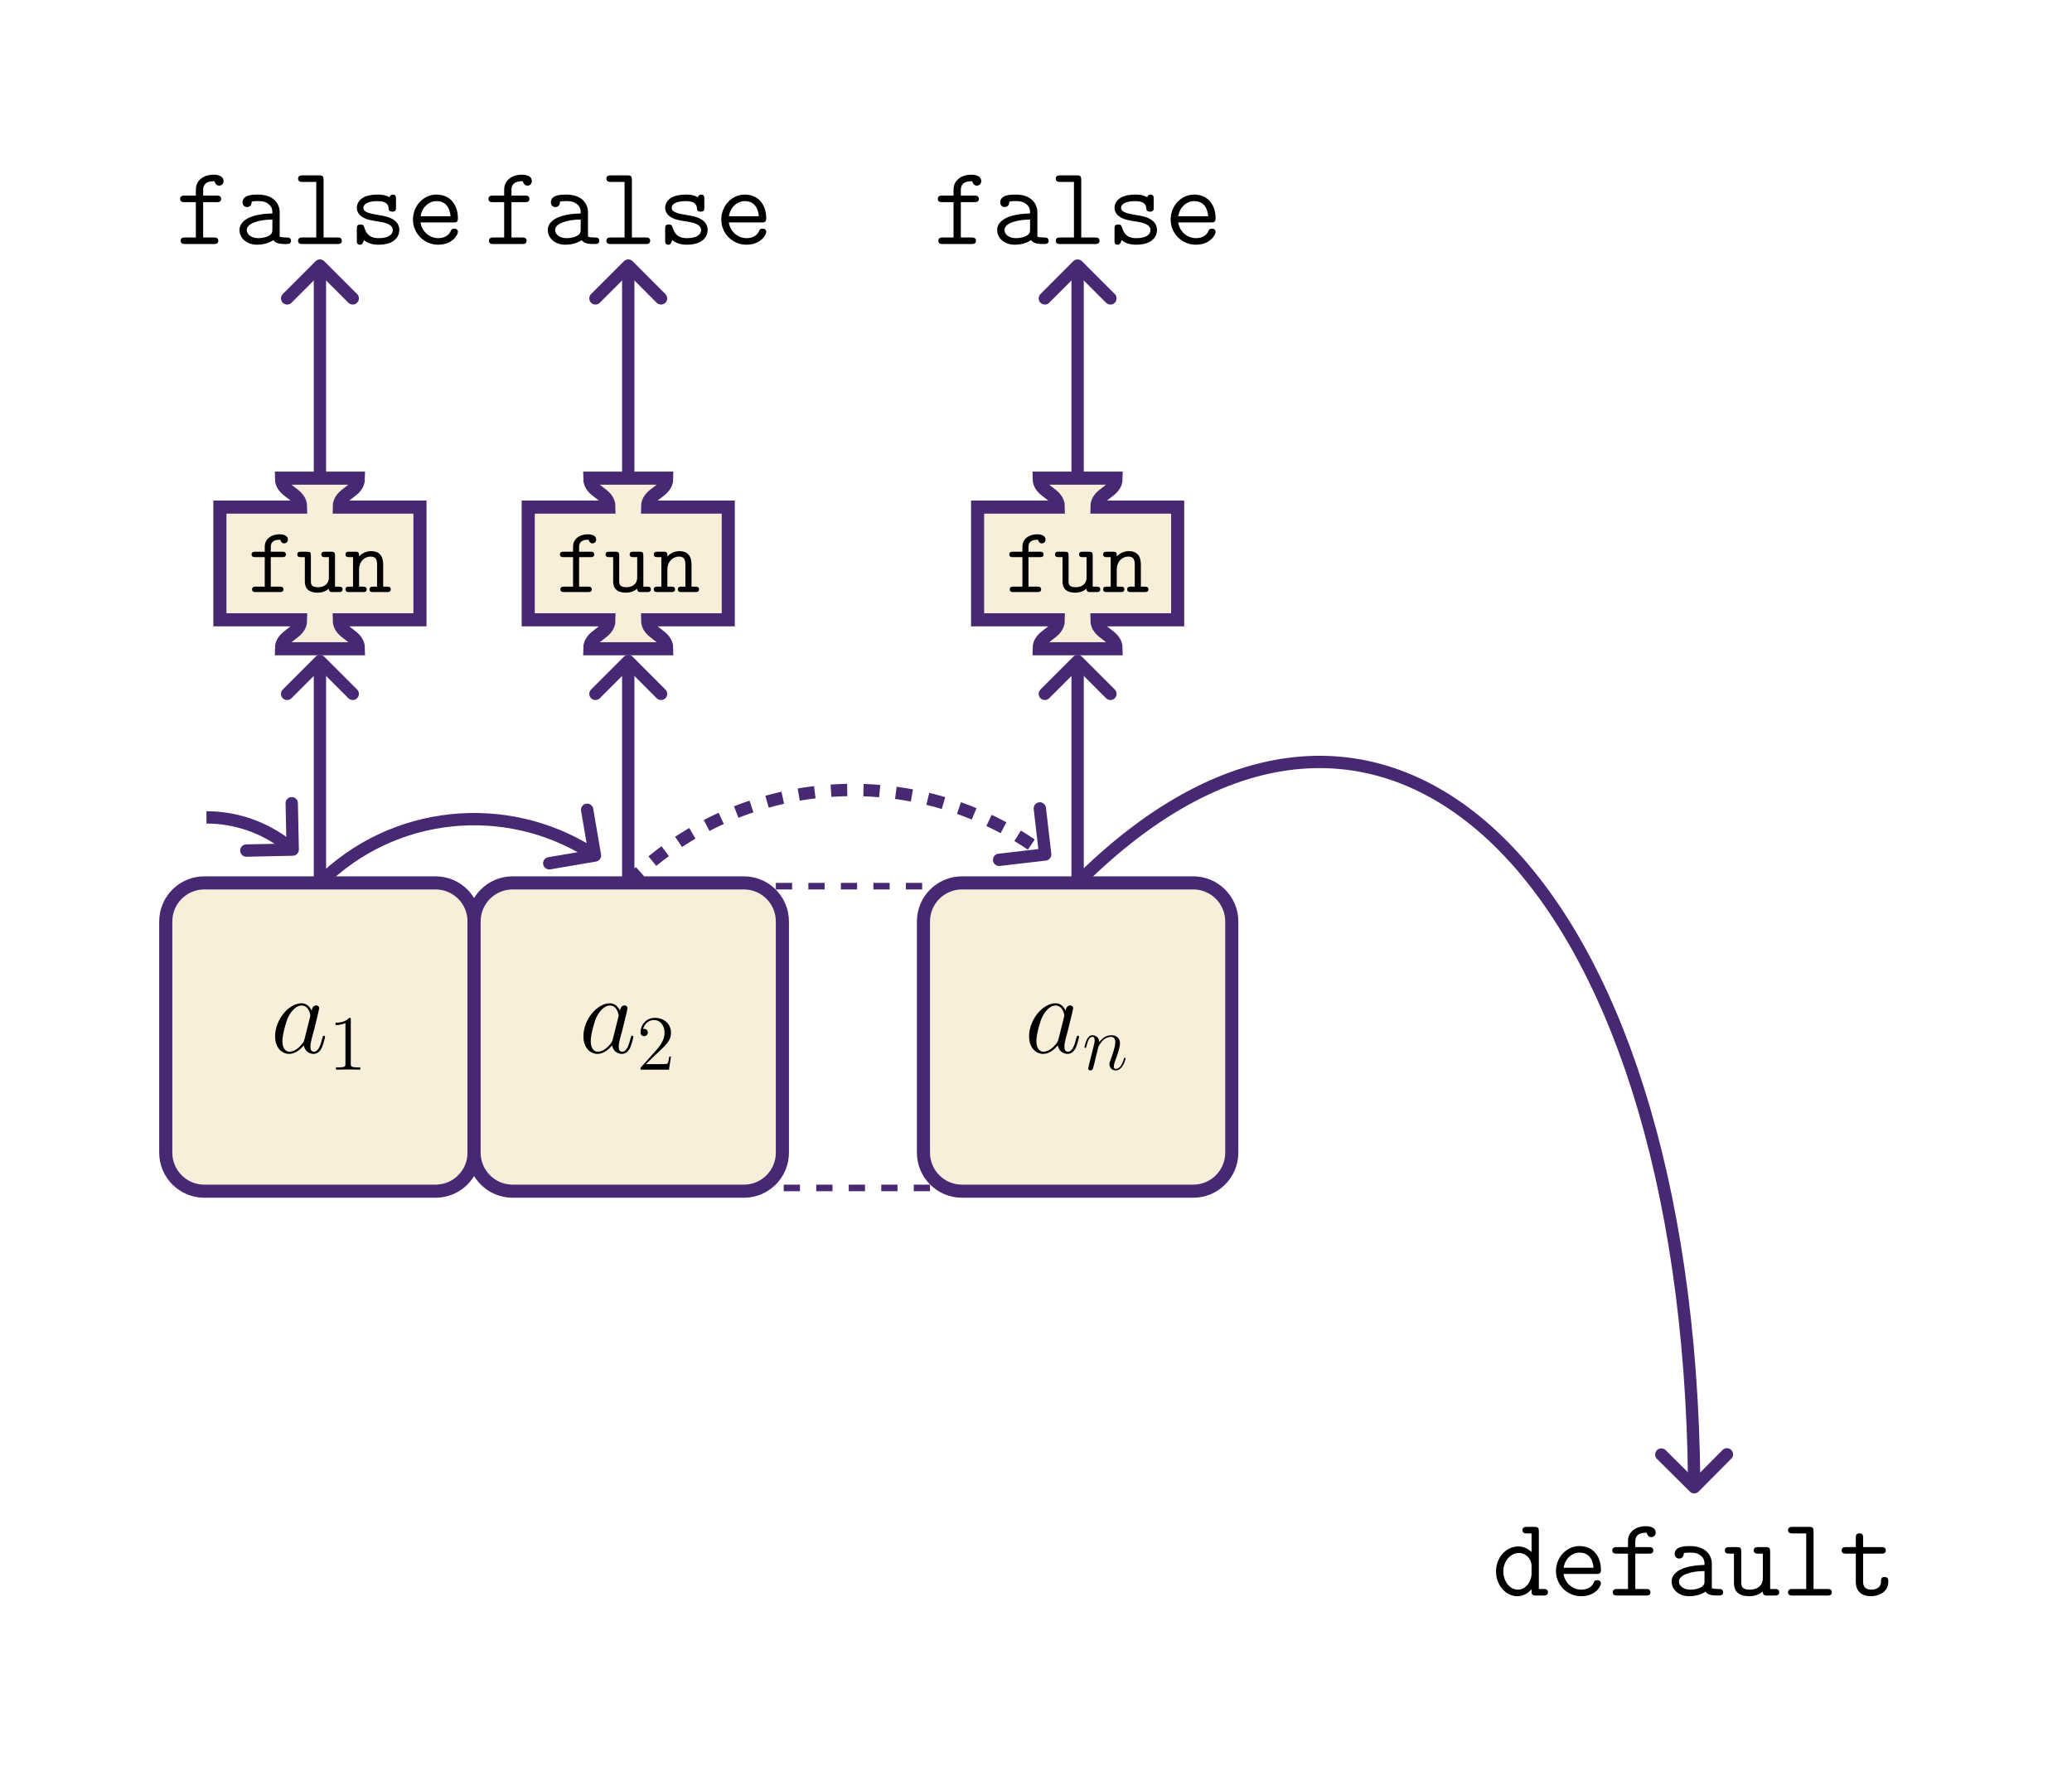
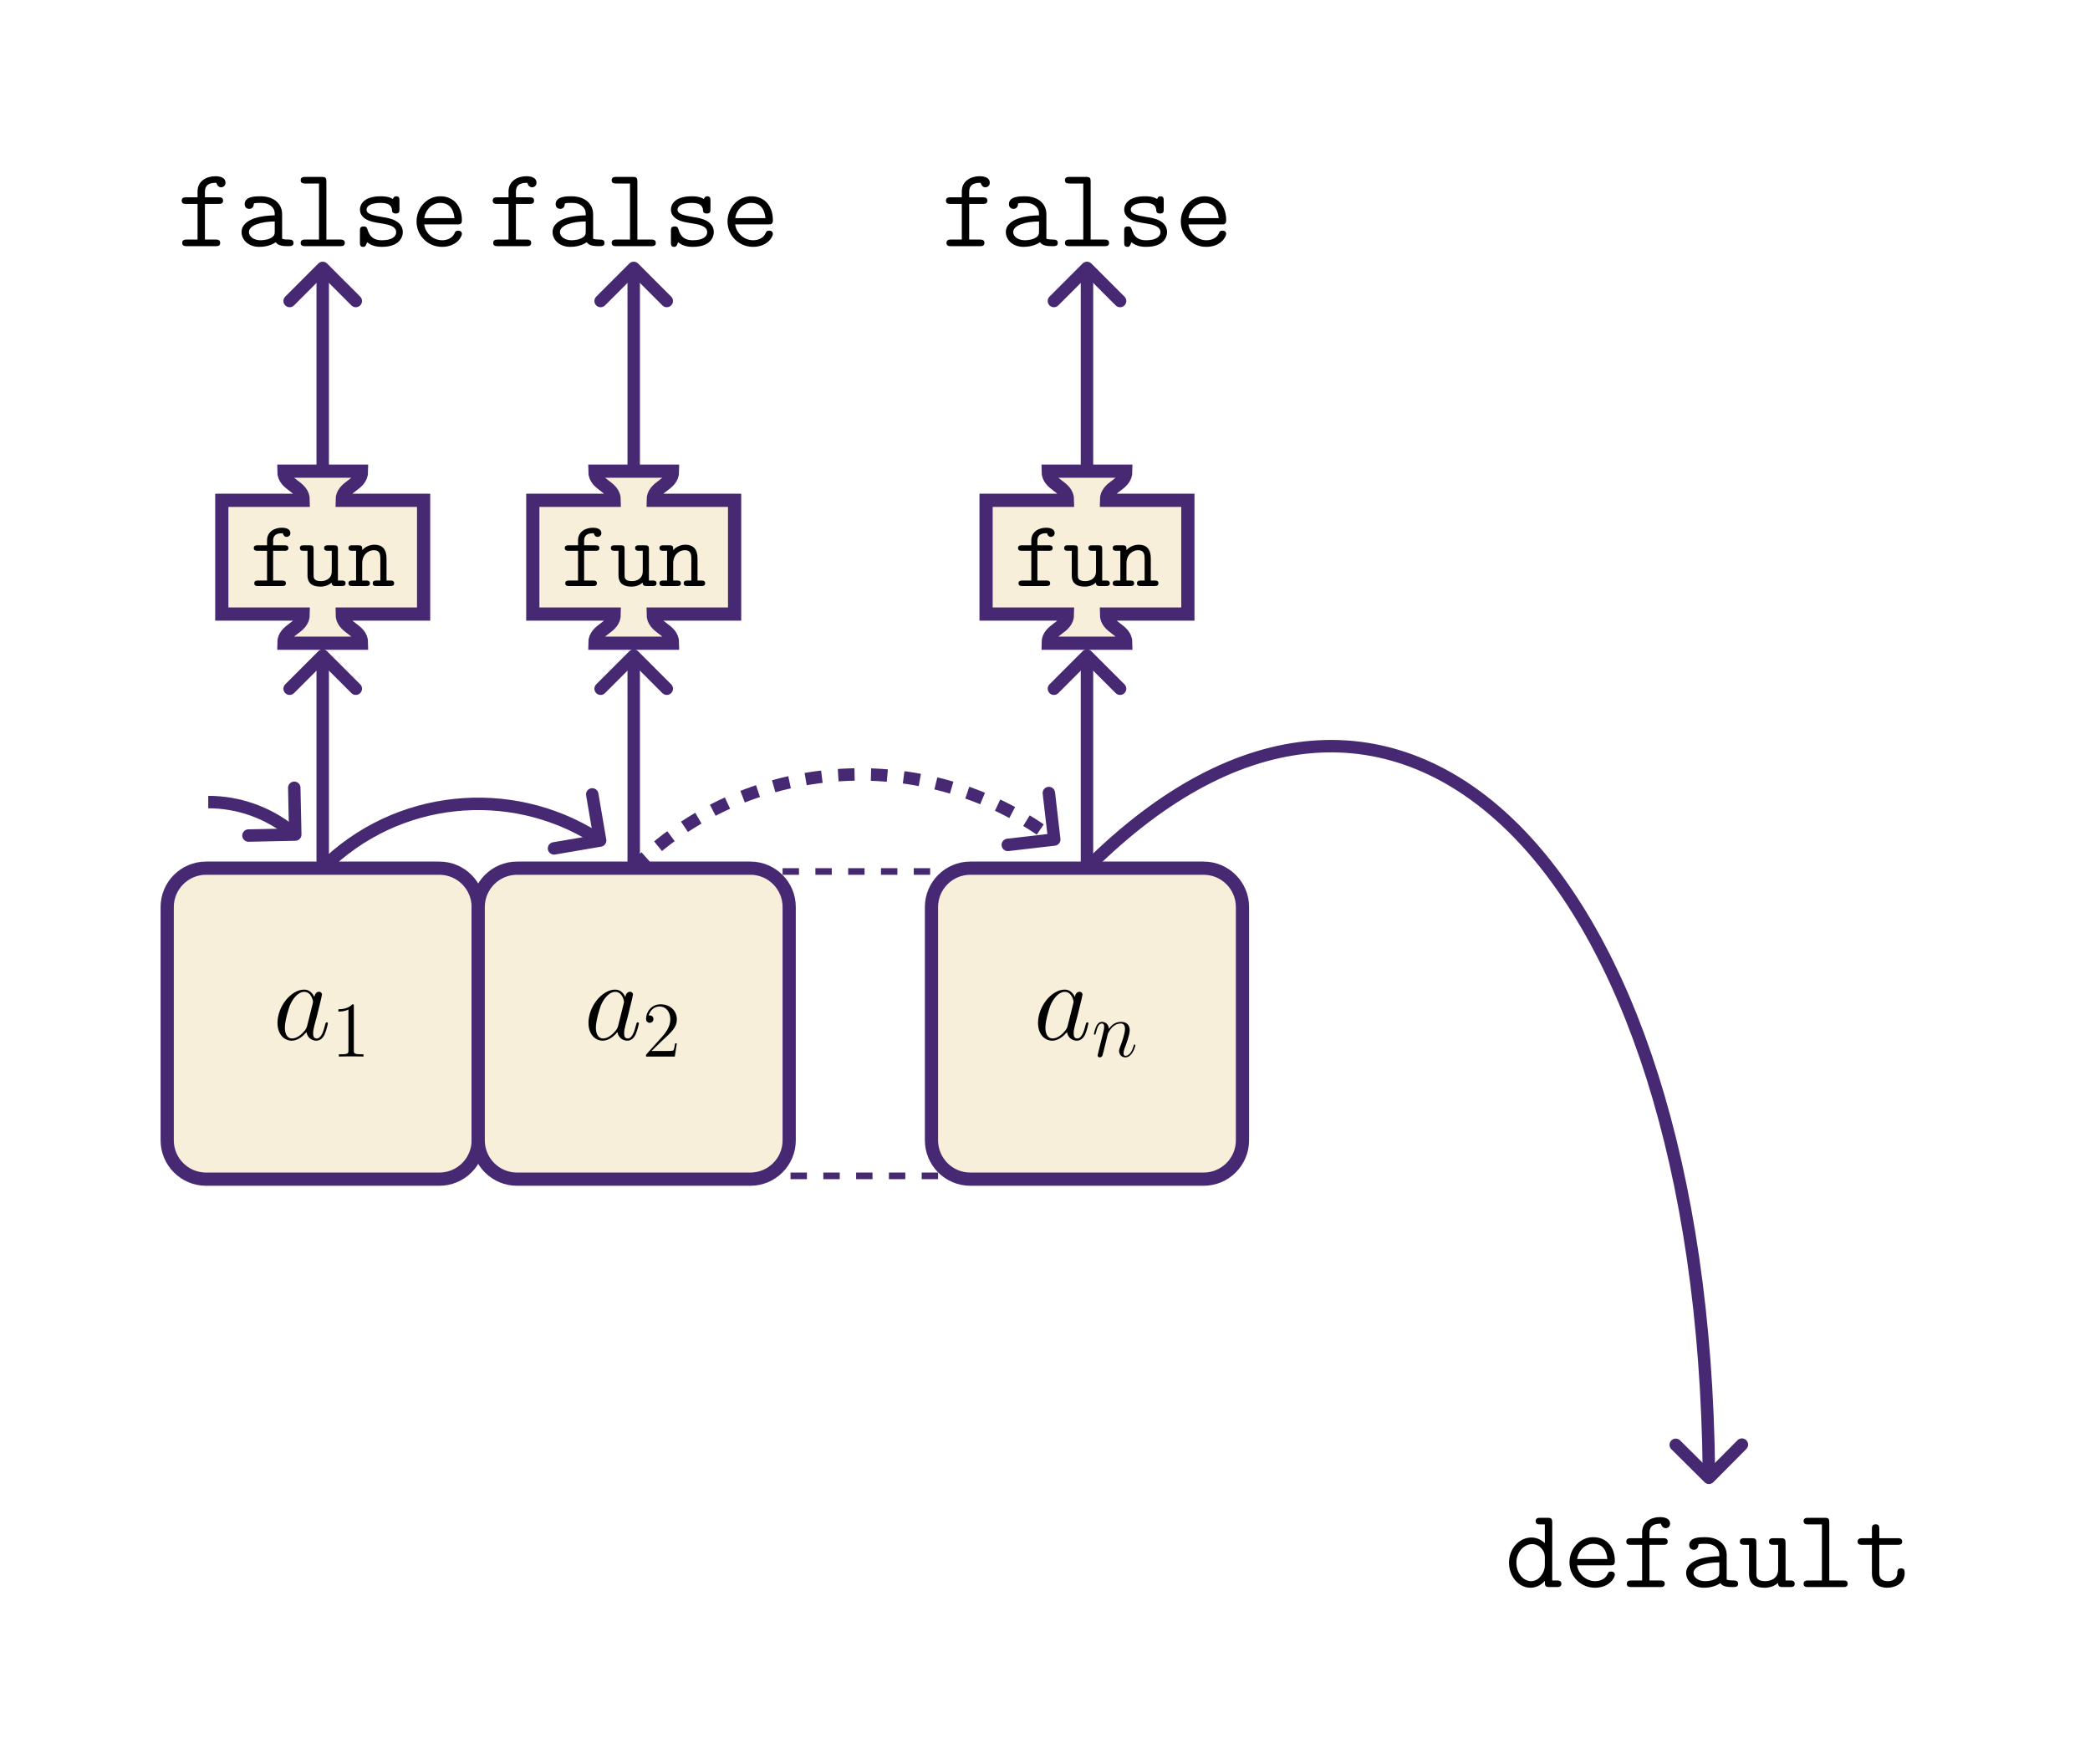
- <svg xmlns="http://www.w3.org/2000/svg" xmlns:xlink="http://www.w3.org/1999/xlink" width="381" height="325.658" viewBox="0 0 381 325.658">
+ <svg xmlns="http://www.w3.org/2000/svg" xmlns:xlink="http://www.w3.org/1999/xlink" width="381" height="321.557" viewBox="0 0 381 321.557">
  <defs>
    <g>
      <g id="glyph-0-0">
        <path d="M 6.219 -2.453 C 6.109 -2.109 6.109 -2.062 5.828 -1.672 C 5.375 -1.094 4.469 -0.203 3.484 -0.203 C 2.641 -0.203 2.172 -0.969 2.172 -2.188 C 2.172 -3.328 2.812 -5.641 3.203 -6.5 C 3.906 -7.953 4.875 -8.703 5.688 -8.703 C 7.047 -8.703 7.312 -7 7.312 -6.844 C 7.312 -6.812 7.25 -6.547 7.234 -6.5 Z M 7.547 -7.75 C 7.312 -8.281 6.75 -9.109 5.688 -9.109 C 3.344 -9.109 0.828 -6.094 0.828 -3.031 C 0.828 -0.984 2.031 0.203 3.422 0.203 C 4.562 0.203 5.531 -0.688 6.109 -1.359 C 6.328 -0.141 7.297 0.203 7.906 0.203 C 8.531 0.203 9.031 -0.172 9.406 -0.906 C 9.734 -1.609 10.016 -2.875 10.016 -2.953 C 10.016 -3.062 9.938 -3.141 9.812 -3.141 C 9.625 -3.141 9.609 -3.031 9.516 -2.734 C 9.219 -1.516 8.812 -0.203 7.969 -0.203 C 7.375 -0.203 7.328 -0.75 7.328 -1.156 C 7.328 -1.625 7.391 -1.859 7.578 -2.672 C 7.719 -3.188 7.828 -3.641 8 -4.234 C 8.766 -7.328 8.938 -8.078 8.938 -8.203 C 8.938 -8.484 8.719 -8.719 8.406 -8.719 C 7.75 -8.719 7.578 -8 7.547 -7.75 Z M 7.547 -7.75 " />
      </g>
      <g id="glyph-1-0">
        <path d="M 4.125 -9.188 C 4.125 -9.531 4.125 -9.531 3.844 -9.531 C 3.5 -9.156 2.781 -8.625 1.312 -8.625 L 1.312 -8.203 C 1.641 -8.203 2.359 -8.203 3.141 -8.578 L 3.141 -1.109 C 3.141 -0.594 3.094 -0.422 1.844 -0.422 L 1.391 -0.422 L 1.391 0 C 1.781 -0.031 3.172 -0.031 3.641 -0.031 C 4.109 -0.031 5.5 -0.031 5.875 0 L 5.875 -0.422 L 5.438 -0.422 C 4.172 -0.422 4.125 -0.594 4.125 -1.109 Z M 4.125 -9.188 " />
      </g>
      <g id="glyph-1-1">
        <path d="M 6.312 -2.406 L 6 -2.406 C 5.953 -2.172 5.844 -1.375 5.688 -1.141 C 5.594 -1.016 4.781 -1.016 4.344 -1.016 L 1.688 -1.016 C 2.078 -1.344 2.953 -2.266 3.328 -2.609 C 5.516 -4.625 6.312 -5.359 6.312 -6.781 C 6.312 -8.438 5 -9.531 3.344 -9.531 C 1.672 -9.531 0.703 -8.125 0.703 -6.891 C 0.703 -6.156 1.328 -6.156 1.375 -6.156 C 1.672 -6.156 2.047 -6.375 2.047 -6.828 C 2.047 -7.234 1.781 -7.5 1.375 -7.5 C 1.25 -7.5 1.219 -7.5 1.172 -7.484 C 1.453 -8.469 2.219 -9.125 3.156 -9.125 C 4.375 -9.125 5.125 -8.109 5.125 -6.781 C 5.125 -5.562 4.422 -4.5 3.594 -3.578 L 0.703 -0.344 L 0.703 0 L 5.938 0 Z M 6.312 -2.406 " />
      </g>
      <g id="glyph-2-0">
        <path d="M 2.953 -4.203 C 2.984 -4.281 3.344 -5 3.875 -5.469 C 4.25 -5.812 4.734 -6.031 5.297 -6.031 C 5.859 -6.031 6.062 -5.609 6.062 -5.031 C 6.062 -4.219 5.484 -2.578 5.188 -1.812 C 5.062 -1.469 4.984 -1.281 4.984 -1.016 C 4.984 -0.375 5.438 0.141 6.125 0.141 C 7.453 0.141 7.953 -1.969 7.953 -2.047 C 7.953 -2.125 7.906 -2.188 7.812 -2.188 C 7.688 -2.188 7.672 -2.141 7.609 -1.891 C 7.266 -0.719 6.734 -0.141 6.172 -0.141 C 6.031 -0.141 5.797 -0.156 5.797 -0.609 C 5.797 -0.969 5.953 -1.406 6.031 -1.609 C 6.328 -2.391 6.922 -4 6.922 -4.812 C 6.922 -5.688 6.422 -6.328 5.328 -6.328 C 4.062 -6.328 3.391 -5.422 3.125 -5.062 C 3.078 -5.875 2.5 -6.328 1.859 -6.328 C 1.406 -6.328 1.094 -6.047 0.844 -5.562 C 0.594 -5.047 0.391 -4.188 0.391 -4.125 C 0.391 -4.078 0.438 -4 0.547 -4 C 0.656 -4 0.672 -4.016 0.766 -4.344 C 0.984 -5.219 1.25 -6.031 1.828 -6.031 C 2.156 -6.031 2.266 -5.812 2.266 -5.375 C 2.266 -5.062 2.125 -4.5 2.016 -4.062 L 1.625 -2.516 C 1.562 -2.234 1.406 -1.594 1.328 -1.328 C 1.234 -0.969 1.078 -0.281 1.078 -0.219 C 1.078 -0.016 1.234 0.141 1.453 0.141 C 1.625 0.141 1.828 0.062 1.938 -0.156 C 1.969 -0.234 2.094 -0.734 2.172 -1.016 L 2.484 -2.312 Z M 2.953 -4.203 " />
      </g>
      <g id="glyph-3-0">
        <path d="M 5.109 -7.703 L 7.594 -7.703 C 7.891 -7.703 8.422 -7.703 8.422 -8.297 C 8.422 -8.906 7.891 -8.906 7.594 -8.906 L 5.109 -8.906 L 5.109 -9.938 C 5.109 -11.547 6.547 -11.547 7.203 -11.547 C 7.203 -11.5 7.375 -10.734 8.062 -10.734 C 8.391 -10.734 8.859 -10.984 8.859 -11.562 C 8.859 -12.75 7.297 -12.75 6.984 -12.75 C 5.406 -12.75 3.766 -11.859 3.766 -10.016 L 3.766 -8.906 L 1.719 -8.906 C 1.422 -8.906 0.875 -8.906 0.875 -8.297 C 0.875 -7.703 1.406 -7.703 1.688 -7.703 L 3.766 -7.703 L 3.766 -1.203 L 1.797 -1.203 C 1.516 -1.203 0.969 -1.203 0.969 -0.594 C 0.969 0 1.516 0 1.797 0 L 7.062 0 C 7.359 0 7.891 0 7.891 -0.594 C 7.891 -1.203 7.359 -1.203 7.062 -1.203 L 5.109 -1.203 Z M 5.109 -7.703 " />
      </g>
      <g id="glyph-3-1">
        <path d="M 8.547 -5.859 C 8.547 -7.438 7.375 -9.094 4.578 -9.094 C 3.719 -9.094 1.719 -9.094 1.719 -7.656 C 1.719 -7.109 2.109 -6.797 2.562 -6.797 C 2.688 -6.797 3.359 -6.844 3.391 -7.703 C 3.391 -7.812 3.406 -7.828 3.844 -7.875 C 4.094 -7.891 4.359 -7.891 4.609 -7.891 C 5.078 -7.891 5.781 -7.891 6.469 -7.375 C 7.203 -6.797 7.203 -6.219 7.203 -5.625 C 5.984 -5.578 4.797 -5.5 3.516 -5.078 C 2.484 -4.734 1.156 -3.984 1.156 -2.578 C 1.156 -1.109 2.453 0.125 4.375 0.125 C 5.047 0.125 6.328 0.016 7.391 -0.719 C 7.812 -0.047 8.844 0 9.625 0 C 10.125 0 10.625 0 10.625 -0.594 C 10.625 -1.203 10.078 -1.203 9.797 -1.203 C 9.25 -1.203 8.844 -1.234 8.547 -1.359 Z M 7.203 -2.734 C 7.203 -2.25 7.203 -1.812 6.359 -1.422 C 5.641 -1.078 4.672 -1.078 4.609 -1.078 C 3.391 -1.078 2.5 -1.734 2.5 -2.578 C 2.5 -3.797 4.703 -4.5 7.203 -4.5 Z M 7.203 -2.734 " />
      </g>
      <g id="glyph-3-2">
        <path d="M 5.984 -11.781 C 5.984 -12.422 5.859 -12.625 5.172 -12.625 L 2.125 -12.625 C 1.844 -12.625 1.297 -12.625 1.297 -12.016 C 1.297 -11.422 1.844 -11.422 2.125 -11.422 L 4.641 -11.422 L 4.641 -1.203 L 2.125 -1.203 C 1.844 -1.203 1.297 -1.203 1.297 -0.594 C 1.297 0 1.844 0 2.125 0 L 8.516 0 C 8.797 0 9.344 0 9.344 -0.594 C 9.344 -1.203 8.797 -1.203 8.516 -1.203 L 5.984 -1.203 Z M 5.984 -11.781 " />
      </g>
      <g id="glyph-3-3">
        <path d="M 8.672 -8.297 C 8.672 -8.641 8.672 -9.094 8.094 -9.094 C 7.594 -9.094 7.484 -8.609 7.484 -8.594 C 6.656 -9.094 5.703 -9.094 5.281 -9.094 C 1.922 -9.094 1.469 -7.375 1.469 -6.672 C 1.469 -5.828 1.969 -5.25 2.672 -4.859 C 3.328 -4.484 3.922 -4.375 5.625 -4.109 C 6.422 -3.969 8.078 -3.703 8.078 -2.562 C 8.078 -1.797 7.375 -1.078 5.453 -1.078 C 4.125 -1.078 3.266 -1.594 2.828 -3.078 C 2.734 -3.359 2.672 -3.594 2.141 -3.594 C 1.469 -3.594 1.469 -3.203 1.469 -2.781 L 1.469 -0.656 C 1.469 -0.328 1.469 0.125 2.047 0.125 C 2.297 0.125 2.484 0.125 2.781 -0.719 C 3.734 0.062 4.812 0.125 5.453 0.125 C 9.281 0.125 9.281 -2.359 9.281 -2.562 C 9.281 -4.703 6.719 -5.141 5.719 -5.281 C 3.906 -5.594 2.672 -5.797 2.672 -6.672 C 2.672 -7.234 3.312 -7.891 5.25 -7.891 C 7.203 -7.891 7.297 -6.969 7.328 -6.422 C 7.375 -6.016 7.75 -5.953 8 -5.953 C 8.672 -5.953 8.672 -6.328 8.672 -6.734 Z M 8.672 -8.297 " />
      </g>
      <g id="glyph-3-4">
        <path d="M 8.594 -3.969 C 9.031 -3.969 9.422 -3.969 9.422 -4.734 C 9.422 -7.141 8.062 -9.094 5.469 -9.094 C 3.078 -9.094 1.156 -7.016 1.156 -4.5 C 1.156 -1.906 3.25 0.125 5.781 0.125 C 8.453 0.125 9.422 -1.719 9.422 -2.25 C 9.422 -2.375 9.375 -2.828 8.734 -2.828 C 8.344 -2.828 8.219 -2.688 8.094 -2.375 C 7.578 -1.172 6.234 -1.078 5.844 -1.078 C 4.125 -1.078 2.766 -2.375 2.547 -3.969 Z M 2.562 -5.109 C 2.828 -6.859 4.172 -7.891 5.469 -7.891 C 7.547 -7.891 7.969 -6.141 8.062 -5.109 Z M 2.562 -5.109 " />
      </g>
      <g id="glyph-3-5">
        <path d="M 8.641 -11.781 C 8.641 -12.422 8.516 -12.625 7.812 -12.625 L 6.438 -12.625 C 6.156 -12.625 5.625 -12.625 5.625 -12.016 C 5.625 -11.422 6.156 -11.422 6.438 -11.422 L 7.297 -11.422 L 7.297 -8 C 6.969 -8.328 6.109 -9.031 4.859 -9.031 C 2.672 -9.031 0.766 -7.047 0.766 -4.438 C 0.766 -1.906 2.547 0.125 4.672 0.125 C 6.016 0.125 6.906 -0.688 7.297 -1.141 C 7.297 -0.266 7.297 0 8.125 0 L 9.484 0 C 9.766 0 10.312 0 10.312 -0.594 C 10.312 -1.203 9.766 -1.203 9.484 -1.203 L 8.641 -1.203 Z M 7.297 -3.922 C 7.297 -2.766 6.344 -1.078 4.797 -1.078 C 3.312 -1.078 2.109 -2.578 2.109 -4.438 C 2.109 -6.422 3.516 -7.828 4.984 -7.828 C 6.328 -7.828 7.297 -6.609 7.297 -5.531 Z M 7.297 -3.922 " />
      </g>
      <g id="glyph-3-6">
        <path d="M 8.641 -8.062 C 8.641 -8.703 8.516 -8.906 7.812 -8.906 L 6.438 -8.906 C 6.156 -8.906 5.625 -8.906 5.625 -8.297 C 5.625 -7.703 6.156 -7.703 6.438 -7.703 L 7.297 -7.703 L 7.297 -3.219 C 7.297 -1.531 5.891 -1.078 4.953 -1.078 C 3.328 -1.078 3.328 -1.812 3.328 -2.453 L 3.328 -8.062 C 3.328 -8.703 3.203 -8.906 2.5 -8.906 L 1.141 -8.906 C 0.844 -8.906 0.312 -8.906 0.312 -8.297 C 0.312 -7.703 0.844 -7.703 1.141 -7.703 L 1.984 -7.703 L 1.984 -2.359 C 1.984 -0.453 3.219 0.125 4.812 0.125 C 6.078 0.125 6.859 -0.391 7.266 -0.75 C 7.266 0 7.766 0 8.125 0 L 9.484 0 C 9.766 0 10.312 0 10.312 -0.594 C 10.312 -1.203 9.766 -1.203 9.484 -1.203 L 8.641 -1.203 Z M 8.641 -8.062 " />
      </g>
      <g id="glyph-3-7">
        <path d="M 4.469 -7.703 L 7.812 -7.703 C 8.094 -7.703 8.641 -7.703 8.641 -8.297 C 8.641 -8.906 8.094 -8.906 7.812 -8.906 L 4.469 -8.906 L 4.469 -10.594 C 4.469 -10.969 4.469 -11.438 3.797 -11.438 C 3.125 -11.438 3.125 -10.969 3.125 -10.594 L 3.125 -8.906 L 1.359 -8.906 C 1.078 -8.906 0.516 -8.906 0.516 -8.297 C 0.516 -7.703 1.047 -7.703 1.344 -7.703 L 3.125 -7.703 L 3.125 -2.5 C 3.125 -0.578 4.438 0.125 5.922 0.125 C 7.047 0.125 9.094 -0.438 9.094 -2.547 C 9.094 -2.953 9.094 -3.406 8.406 -3.406 C 7.75 -3.406 7.75 -2.953 7.75 -2.516 C 7.719 -1.281 6.547 -1.078 6.078 -1.078 C 4.469 -1.078 4.469 -2.109 4.469 -2.609 Z M 4.469 -7.703 " />
      </g>
      <g id="glyph-4-0">
        <path d="M 4.25 -6.422 L 6.344 -6.422 C 6.578 -6.422 7.031 -6.422 7.031 -6.922 C 7.031 -7.422 6.578 -7.422 6.344 -7.422 L 4.25 -7.422 L 4.25 -8.281 C 4.25 -9.625 5.453 -9.625 6.016 -9.625 C 6.016 -9.594 6.141 -8.953 6.719 -8.953 C 6.984 -8.953 7.391 -9.156 7.391 -9.641 C 7.391 -10.625 6.078 -10.625 5.812 -10.625 C 4.516 -10.625 3.141 -9.891 3.141 -8.344 L 3.141 -7.422 L 1.422 -7.422 C 1.188 -7.422 0.719 -7.422 0.719 -6.922 C 0.719 -6.422 1.172 -6.422 1.406 -6.422 L 3.141 -6.422 L 3.141 -1 L 1.5 -1 C 1.25 -1 0.812 -1 0.812 -0.5 C 0.812 0 1.25 0 1.5 0 L 5.891 0 C 6.125 0 6.578 0 6.578 -0.5 C 6.578 -1 6.125 -1 5.891 -1 L 4.25 -1 Z M 4.25 -6.422 " />
      </g>
      <g id="glyph-4-1">
        <path d="M 7.203 -6.719 C 7.203 -7.25 7.094 -7.422 6.516 -7.422 L 5.375 -7.422 C 5.125 -7.422 4.688 -7.422 4.688 -6.922 C 4.688 -6.422 5.125 -6.422 5.375 -6.422 L 6.078 -6.422 L 6.078 -2.688 C 6.078 -1.281 4.906 -0.891 4.125 -0.891 C 2.766 -0.891 2.766 -1.516 2.766 -2.047 L 2.766 -6.719 C 2.766 -7.25 2.672 -7.422 2.078 -7.422 L 0.953 -7.422 C 0.703 -7.422 0.266 -7.422 0.266 -6.922 C 0.266 -6.422 0.703 -6.422 0.953 -6.422 L 1.656 -6.422 L 1.656 -1.969 C 1.656 -0.375 2.688 0.109 4.016 0.109 C 5.062 0.109 5.719 -0.328 6.062 -0.625 C 6.062 0 6.469 0 6.766 0 L 7.906 0 C 8.141 0 8.594 0 8.594 -0.5 C 8.594 -1 8.141 -1 7.906 -1 L 7.203 -1 Z M 7.203 -6.719 " />
      </g>
      <g id="glyph-4-2">
        <path d="M 7.203 -5.047 C 7.203 -6.734 6.406 -7.531 5 -7.531 C 3.828 -7.531 3.062 -6.875 2.766 -6.547 C 2.766 -7.188 2.766 -7.422 2.078 -7.422 L 0.953 -7.422 C 0.703 -7.422 0.266 -7.422 0.266 -6.922 C 0.266 -6.422 0.703 -6.422 0.953 -6.422 L 1.656 -6.422 L 1.656 -1 L 0.953 -1 C 0.703 -1 0.266 -1 0.266 -0.5 C 0.266 0 0.703 0 0.953 0 L 3.484 0 C 3.719 0 4.172 0 4.172 -0.5 C 4.172 -1 3.719 -1 3.484 -1 L 2.766 -1 L 2.766 -4.109 C 2.766 -5.781 3.938 -6.531 4.875 -6.531 C 5.875 -6.531 6.078 -5.953 6.078 -4.969 L 6.078 -1 L 5.375 -1 C 5.125 -1 4.688 -1 4.688 -0.5 C 4.688 0 5.125 0 5.375 0 L 7.906 0 C 8.141 0 8.594 0 8.594 -0.5 C 8.594 -1 8.141 -1 7.906 -1 L 7.203 -1 Z M 7.203 -5.047 " />
      </g>
    </g>
    <clipPath id="clip-0">
-       <path clip-rule="nonzero" d="M 0 0 L 381 0 L 381 325.656 L 0 325.656 Z M 0 0 " />
-     </clipPath>
-     <clipPath id="clip-1">
-       <path clip-rule="nonzero" d="M 142.664 162.359 L 171.012 162.359 L 171.012 219.055 L 142.664 219.055 Z M 142.664 162.359 " />
+       <path clip-rule="nonzero" d="M 142.664 158.262 L 171.012 158.262 L 171.012 214.953 L 142.664 214.953 Z M 142.664 158.262 " />
    </clipPath>
  </defs>
-   <g clip-path="url(#clip-0)">
-     <path fill-rule="nonzero" fill="rgb(100%, 100%, 100%)" fill-opacity="1" d="M 0 325.66 L 381.004 -0.004 " />
-   </g>
-   <path fill-rule="nonzero" fill="rgb(97.255%, 93.726%, 85.883%)" fill-opacity="1" stroke-width="2.409" stroke-linecap="butt" stroke-linejoin="miter" stroke="rgb(27.843%, 15.685%, 45.096%)" stroke-opacity="1" stroke-miterlimit="10" d="M 21.261 28.349 L -21.259 28.349 C -25.173 28.349 -28.349 25.173 -28.349 21.259 L -28.349 -21.261 C -28.349 -25.175 -25.173 -28.347 -21.259 -28.347 L 21.261 -28.347 C 25.175 -28.347 28.347 -25.175 28.347 -21.261 L 28.347 21.259 C 28.347 25.173 25.175 28.349 21.261 28.349 Z M 21.261 28.349 " transform="matrix(1, 0, 0, -1, 58.829, 190.708)" />
+   <path fill-rule="nonzero" fill="rgb(100%, 100%, 100%)" fill-opacity="1" d="M 0 321.559 L 381.004 -0.004 " />
+   <path fill-rule="nonzero" fill="rgb(97.255%, 93.726%, 85.883%)" fill-opacity="1" stroke-width="2.409" stroke-linecap="butt" stroke-linejoin="miter" stroke="rgb(27.843%, 15.685%, 45.096%)" stroke-opacity="1" stroke-miterlimit="10" d="M 21.261 28.345 L -21.259 28.345 C -25.173 28.345 -28.349 25.173 -28.349 21.259 L -28.349 -21.26 C -28.349 -25.174 -25.173 -28.346 -21.259 -28.346 L 21.261 -28.346 C 25.175 -28.346 28.347 -25.174 28.347 -21.26 L 28.347 21.259 C 28.347 25.173 25.175 28.345 21.261 28.345 Z M 21.261 28.345 " transform="matrix(1, 0, 0, -1, 58.829, 186.607)" />
  <g fill="rgb(0%, 0%, 0%)" fill-opacity="1">
-     <use xlink:href="#glyph-0-0" x="49.758" y="193.607" />
+     <use xlink:href="#glyph-0-0" x="49.758" y="189.506" />
  </g>
  <g fill="rgb(0%, 0%, 0%)" fill-opacity="1">
-     <use xlink:href="#glyph-1-0" x="60.379" y="196.706" />
+     <use xlink:href="#glyph-1-0" x="60.379" y="192.605" />
  </g>
-   <path fill-rule="nonzero" fill="rgb(97.255%, 93.726%, 85.883%)" fill-opacity="1" stroke-width="2.409" stroke-linecap="butt" stroke-linejoin="miter" stroke="rgb(27.843%, 15.685%, 45.096%)" stroke-opacity="1" stroke-miterlimit="10" d="M 21.259 28.349 L -21.26 28.349 C -25.174 28.349 -28.346 25.173 -28.346 21.259 L -28.346 -21.261 C -28.346 -25.175 -25.174 -28.347 -21.26 -28.347 L 21.259 -28.347 C 25.173 -28.347 28.345 -25.175 28.345 -21.261 L 28.345 21.259 C 28.345 25.173 25.173 28.349 21.259 28.349 Z M 21.259 28.349 " transform="matrix(1, 0, 0, -1, 115.522, 190.708)" />
+   <path fill-rule="nonzero" fill="rgb(97.255%, 93.726%, 85.883%)" fill-opacity="1" stroke-width="2.409" stroke-linecap="butt" stroke-linejoin="miter" stroke="rgb(27.843%, 15.685%, 45.096%)" stroke-opacity="1" stroke-miterlimit="10" d="M 21.259 28.345 L -21.26 28.345 C -25.174 28.345 -28.346 25.173 -28.346 21.259 L -28.346 -21.26 C -28.346 -25.174 -25.174 -28.346 -21.26 -28.346 L 21.259 -28.346 C 25.173 -28.346 28.345 -25.174 28.345 -21.26 L 28.345 21.259 C 28.345 25.173 25.173 28.345 21.259 28.345 Z M 21.259 28.345 " transform="matrix(1, 0, 0, -1, 115.522, 186.607)" />
  <g fill="rgb(0%, 0%, 0%)" fill-opacity="1">
-     <use xlink:href="#glyph-0-0" x="106.451" y="193.607" />
+     <use xlink:href="#glyph-0-0" x="106.451" y="189.506" />
  </g>
  <g fill="rgb(0%, 0%, 0%)" fill-opacity="1">
-     <use xlink:href="#glyph-1-1" x="117.072" y="196.706" />
+     <use xlink:href="#glyph-1-1" x="117.072" y="192.605" />
  </g>
-   <g clip-path="url(#clip-1)">
-     <path fill="none" stroke-width="2.409" stroke-linecap="butt" stroke-linejoin="miter" stroke="rgb(27.843%, 15.685%, 45.096%)" stroke-opacity="1" stroke-dasharray="2.989 2.989" stroke-miterlimit="10" d="M -14.173 28.349 L 14.175 28.349 M 14.175 -28.347 L -14.173 -28.347 " transform="matrix(1, 0, 0, -1, 156.837, 190.708)" />
+   <g clip-path="url(#clip-0)">
+     <path fill="none" stroke-width="2.409" stroke-linecap="butt" stroke-linejoin="miter" stroke="rgb(27.843%, 15.685%, 45.096%)" stroke-opacity="1" stroke-dasharray="2.989 2.989" stroke-miterlimit="10" d="M -14.173 28.345 L 14.175 28.345 M 14.175 -28.346 L -14.173 -28.346 " transform="matrix(1, 0, 0, -1, 156.837, 186.607)" />
  </g>
-   <path fill-rule="nonzero" fill="rgb(97.255%, 93.726%, 85.883%)" fill-opacity="1" stroke-width="2.409" stroke-linecap="butt" stroke-linejoin="miter" stroke="rgb(27.843%, 15.685%, 45.096%)" stroke-opacity="1" stroke-miterlimit="10" d="M 21.262 28.349 L -21.261 28.349 C -25.175 28.349 -28.347 25.173 -28.347 21.259 L -28.347 -21.261 C -28.347 -25.175 -25.175 -28.347 -21.261 -28.347 L 21.262 -28.347 C 25.172 -28.347 28.348 -25.175 28.348 -21.261 L 28.348 21.259 C 28.348 25.173 25.172 28.349 21.262 28.349 Z M 21.262 28.349 " transform="matrix(1, 0, 0, -1, 198.152, 190.708)" />
+   <path fill-rule="nonzero" fill="rgb(97.255%, 93.726%, 85.883%)" fill-opacity="1" stroke-width="2.409" stroke-linecap="butt" stroke-linejoin="miter" stroke="rgb(27.843%, 15.685%, 45.096%)" stroke-opacity="1" stroke-miterlimit="10" d="M 21.262 28.345 L -21.261 28.345 C -25.175 28.345 -28.347 25.173 -28.347 21.259 L -28.347 -21.26 C -28.347 -25.174 -25.175 -28.346 -21.261 -28.346 L 21.262 -28.346 C 25.172 -28.346 28.348 -25.174 28.348 -21.26 L 28.348 21.259 C 28.348 25.173 25.172 28.345 21.262 28.345 Z M 21.262 28.345 " transform="matrix(1, 0, 0, -1, 198.152, 186.607)" />
  <g fill="rgb(0%, 0%, 0%)" fill-opacity="1">
-     <use xlink:href="#glyph-0-0" x="188.4" y="193.607" />
+     <use xlink:href="#glyph-0-0" x="188.4" y="189.506" />
  </g>
  <g fill="rgb(0%, 0%, 0%)" fill-opacity="1">
-     <use xlink:href="#glyph-2-0" x="199.021" y="196.706" />
+     <use xlink:href="#glyph-2-0" x="199.021" y="192.605" />
  </g>
-   <path fill="none" stroke-width="2.268" stroke-linecap="butt" stroke-linejoin="miter" stroke="rgb(27.843%, 15.685%, 45.096%)" stroke-opacity="1" stroke-miterlimit="10" d="M -75.542 35.165 C -79.741 38.497 -84.999 40.395 -90.53 40.395 " transform="matrix(1, 0, 0, -1, 128.491, 190.708)" />
-   <path fill="none" stroke-width="2.268" stroke-linecap="round" stroke-linejoin="round" stroke="rgb(27.843%, 15.685%, 45.096%)" stroke-opacity="1" stroke-miterlimit="10" d="M 0.001 6.029 L 6.03 0.001 L -0.001 -6.031 " transform="matrix(0.72174, 0.69211, 0.69211, -0.72174, 49.47118, 152.0618)" />
-   <path fill="none" stroke-width="2.268" stroke-linecap="butt" stroke-linejoin="miter" stroke="rgb(27.843%, 15.685%, 45.096%)" stroke-opacity="1" stroke-miterlimit="10" d="M -69.663 28.349 C -56.206 41.802 -35.499 43.677 -20.022 33.97 " transform="matrix(1, 0, 0, -1, 128.491, 190.708)" />
-   <path fill="none" stroke-width="2.268" stroke-linecap="round" stroke-linejoin="round" stroke="rgb(27.843%, 15.685%, 45.096%)" stroke-opacity="1" stroke-miterlimit="10" d="M -0 6.03 L 6.031 0 L -0.001 -6.028 " transform="matrix(0.81606, 0.5779, 0.5779, -0.81606, 104.4805, 153.835)" />
-   <path fill="none" stroke-width="2.268" stroke-linecap="butt" stroke-linejoin="miter" stroke="rgb(27.843%, 15.685%, 45.096%)" stroke-opacity="1" stroke-dasharray="2.989 2.989" stroke-miterlimit="10" d="M -12.968 28.349 C 7.654 48.966 39.962 50.927 62.806 34.224 " transform="matrix(1, 0, 0, -1, 128.491, 190.708)" />
-   <path fill="none" stroke-width="2.268" stroke-linecap="round" stroke-linejoin="round" stroke="rgb(27.843%, 15.685%, 45.096%)" stroke-opacity="1" stroke-miterlimit="10" d="M -0 6.03 L 6.029 0.001 L 0.001 -6.028 " transform="matrix(0.78392, 0.62077, 0.62077, -0.78392, 187.4604, 153.3912)" />
+   <path fill="none" stroke-width="2.268" stroke-linecap="butt" stroke-linejoin="miter" stroke="rgb(27.843%, 15.685%, 45.096%)" stroke-opacity="1" stroke-miterlimit="10" d="M -75.542 35.166 C -79.741 38.498 -84.999 40.396 -90.53 40.396 " transform="matrix(1, 0, 0, -1, 128.491, 186.607)" />
+   <path fill="none" stroke-width="2.268" stroke-linecap="round" stroke-linejoin="round" stroke="rgb(27.843%, 15.685%, 45.096%)" stroke-opacity="1" stroke-miterlimit="10" d="M 0 6.029 L 6.03 0.002 L -0.001 -6.03 " transform="matrix(0.72174, 0.69211, 0.69211, -0.72174, 49.47118, 147.9608)" />
+   <path fill="none" stroke-width="2.268" stroke-linecap="butt" stroke-linejoin="miter" stroke="rgb(27.843%, 15.685%, 45.096%)" stroke-opacity="1" stroke-miterlimit="10" d="M -69.663 28.345 C -56.206 41.802 -35.499 43.677 -20.022 33.97 " transform="matrix(1, 0, 0, -1, 128.491, 186.607)" />
+   <path fill="none" stroke-width="2.268" stroke-linecap="round" stroke-linejoin="round" stroke="rgb(27.843%, 15.685%, 45.096%)" stroke-opacity="1" stroke-miterlimit="10" d="M -0.001 6.03 L 6.031 0.001 L 0.001 -6.031 " transform="matrix(0.81606, 0.5779, 0.5779, -0.81606, 104.4805, 149.734)" />
+   <path fill="none" stroke-width="2.268" stroke-linecap="butt" stroke-linejoin="miter" stroke="rgb(27.843%, 15.685%, 45.096%)" stroke-opacity="1" stroke-dasharray="2.989 2.989" stroke-miterlimit="10" d="M -12.968 28.345 C 7.654 48.966 39.962 50.927 62.806 34.224 " transform="matrix(1, 0, 0, -1, 128.491, 186.607)" />
+   <path fill="none" stroke-width="2.268" stroke-linecap="round" stroke-linejoin="round" stroke="rgb(27.843%, 15.685%, 45.096%)" stroke-opacity="1" stroke-miterlimit="10" d="M -0.001 6.03 L 6.031 -0.001 L 0 -6.028 " transform="matrix(0.78392, 0.62077, 0.62077, -0.78392, 187.4604, 149.2902)" />
  <g fill="rgb(0%, 0%, 0%)" fill-opacity="1">
    <use xlink:href="#glyph-3-0" x="32.248" y="44.875" />
    <use xlink:href="#glyph-3-1" x="42.881" y="44.875" />
    <use xlink:href="#glyph-3-2" x="53.514" y="44.875" />
    <use xlink:href="#glyph-3-3" x="64.147" y="44.875" />
    <use xlink:href="#glyph-3-4" x="74.78" y="44.875" />
  </g>
-   <path fill-rule="nonzero" fill="rgb(97.255%, 93.726%, 85.883%)" fill-opacity="1" stroke-width="2.409" stroke-linecap="butt" stroke-linejoin="miter" stroke="rgb(27.843%, 15.685%, 45.096%)" stroke-opacity="1" stroke-miterlimit="10" d="M -88.057 97.458 L -73.206 97.458 C -73.206 100.114 -76.749 100.114 -76.749 102.774 L -62.577 102.774 C -62.577 100.114 -66.12 100.114 -66.12 97.458 L -51.268 97.458 L -51.268 76.724 L -66.12 76.724 C -66.12 74.067 -62.577 74.067 -62.577 71.407 L -76.749 71.407 C -76.749 74.067 -73.206 74.067 -73.206 76.724 L -88.057 76.724 Z M -88.057 97.458 " transform="matrix(1, 0, 0, -1, 128.491, 190.708)" />
+   <path fill-rule="nonzero" fill="rgb(97.255%, 93.726%, 85.883%)" fill-opacity="1" stroke-width="2.409" stroke-linecap="butt" stroke-linejoin="miter" stroke="rgb(27.843%, 15.685%, 45.096%)" stroke-opacity="1" stroke-miterlimit="10" d="M -88.057 95.408 L -73.206 95.408 C -73.206 98.064 -76.749 98.064 -76.749 100.72 L -62.577 100.72 C -62.577 98.064 -66.12 98.064 -66.12 95.408 L -51.268 95.408 L -51.268 74.673 L -66.12 74.673 C -66.12 72.017 -62.577 72.017 -62.577 69.357 L -76.749 69.357 C -76.749 72.017 -73.206 72.017 -73.206 74.673 L -88.057 74.673 Z M -88.057 95.408 " transform="matrix(1, 0, 0, -1, 128.491, 186.607)" />
  <g fill="rgb(0%, 0%, 0%)" fill-opacity="1">
-     <use xlink:href="#glyph-4-0" x="45.541" y="108.879" />
-     <use xlink:href="#glyph-4-1" x="54.4" y="108.879" />
-     <use xlink:href="#glyph-4-2" x="63.259" y="108.879" />
+     <use xlink:href="#glyph-4-0" x="45.541" y="106.828" />
+     <use xlink:href="#glyph-4-1" x="54.4" y="106.828" />
+     <use xlink:href="#glyph-4-2" x="63.259" y="106.828" />
  </g>
-   <path fill="none" stroke-width="2.268" stroke-linecap="butt" stroke-linejoin="miter" stroke="rgb(27.843%, 15.685%, 45.096%)" stroke-opacity="1" stroke-miterlimit="10" d="M -69.663 28.349 L -69.663 68.009 " transform="matrix(1, 0, 0, -1, 128.491, 190.708)" />
-   <path fill="none" stroke-width="2.268" stroke-linecap="round" stroke-linejoin="round" stroke="rgb(27.843%, 15.685%, 45.096%)" stroke-opacity="1" stroke-miterlimit="10" d="M -0.001 6.028 L 6.03 0.001 L -0.001 -6.031 " transform="matrix(0, -1, -1, 0, 58.82877, 127.5965)" />
-   <path fill="none" stroke-width="2.268" stroke-linecap="butt" stroke-linejoin="miter" stroke="rgb(27.843%, 15.685%, 45.096%)" stroke-opacity="1" stroke-miterlimit="10" d="M -69.663 102.774 L -69.663 140.731 " transform="matrix(1, 0, 0, -1, 128.491, 190.708)" />
-   <path fill="none" stroke-width="2.268" stroke-linecap="round" stroke-linejoin="round" stroke="rgb(27.843%, 15.685%, 45.096%)" stroke-opacity="1" stroke-miterlimit="10" d="M 0 6.028 L 6.032 0.001 L 0 -6.031 " transform="matrix(0, -1, -1, 0, 58.82875, 54.87148)" />
+   <path fill="none" stroke-width="2.268" stroke-linecap="butt" stroke-linejoin="miter" stroke="rgb(27.843%, 15.685%, 45.096%)" stroke-opacity="1" stroke-miterlimit="10" d="M -69.663 28.345 L -69.663 65.959 " transform="matrix(1, 0, 0, -1, 128.491, 186.607)" />
+   <path fill="none" stroke-width="2.268" stroke-linecap="round" stroke-linejoin="round" stroke="rgb(27.843%, 15.685%, 45.096%)" stroke-opacity="1" stroke-miterlimit="10" d="M -0.001 6.028 L 6.03 0.001 L -0.001 -6.031 " transform="matrix(0, -1, -1, 0, 58.82877, 125.5459)" />
+   <path fill="none" stroke-width="2.268" stroke-linecap="butt" stroke-linejoin="miter" stroke="rgb(27.843%, 15.685%, 45.096%)" stroke-opacity="1" stroke-miterlimit="10" d="M -69.663 100.72 L -69.663 136.63 " transform="matrix(1, 0, 0, -1, 128.491, 186.607)" />
+   <path fill="none" stroke-width="2.268" stroke-linecap="round" stroke-linejoin="round" stroke="rgb(27.843%, 15.685%, 45.096%)" stroke-opacity="1" stroke-miterlimit="10" d="M 0 6.028 L 6.032 0.001 L 0 -6.031 " transform="matrix(0, -1, -1, 0, 58.82875, 54.87136)" />
  <g fill="rgb(0%, 0%, 0%)" fill-opacity="1">
    <use xlink:href="#glyph-3-0" x="88.941" y="44.875" />
    <use xlink:href="#glyph-3-1" x="99.574" y="44.875" />
    <use xlink:href="#glyph-3-2" x="110.207" y="44.875" />
    <use xlink:href="#glyph-3-3" x="120.84" y="44.875" />
    <use xlink:href="#glyph-3-4" x="131.473" y="44.875" />
  </g>
-   <path fill-rule="nonzero" fill="rgb(97.255%, 93.726%, 85.883%)" fill-opacity="1" stroke-width="2.409" stroke-linecap="butt" stroke-linejoin="miter" stroke="rgb(27.843%, 15.685%, 45.096%)" stroke-opacity="1" stroke-miterlimit="10" d="M -31.362 97.458 L -16.511 97.458 C -16.511 100.114 -20.053 100.114 -20.053 102.774 L -5.882 102.774 C -5.882 100.114 -9.425 100.114 -9.425 97.458 L 5.427 97.458 L 5.427 76.724 L -9.425 76.724 C -9.425 74.067 -5.882 74.067 -5.882 71.407 L -20.053 71.407 C -20.053 74.067 -16.511 74.067 -16.511 76.724 L -31.362 76.724 Z M -31.362 97.458 " transform="matrix(1, 0, 0, -1, 128.491, 190.708)" />
+   <path fill-rule="nonzero" fill="rgb(97.255%, 93.726%, 85.883%)" fill-opacity="1" stroke-width="2.409" stroke-linecap="butt" stroke-linejoin="miter" stroke="rgb(27.843%, 15.685%, 45.096%)" stroke-opacity="1" stroke-miterlimit="10" d="M -31.362 95.408 L -16.511 95.408 C -16.511 98.064 -20.053 98.064 -20.053 100.72 L -5.882 100.72 C -5.882 98.064 -9.425 98.064 -9.425 95.408 L 5.427 95.408 L 5.427 74.673 L -9.425 74.673 C -9.425 72.017 -5.882 72.017 -5.882 69.357 L -20.053 69.357 C -20.053 72.017 -16.511 72.017 -16.511 74.673 L -31.362 74.673 Z M -31.362 95.408 " transform="matrix(1, 0, 0, -1, 128.491, 186.607)" />
  <g fill="rgb(0%, 0%, 0%)" fill-opacity="1">
-     <use xlink:href="#glyph-4-0" x="102.234" y="108.879" />
-     <use xlink:href="#glyph-4-1" x="111.093" y="108.879" />
-     <use xlink:href="#glyph-4-2" x="119.952" y="108.879" />
+     <use xlink:href="#glyph-4-0" x="102.234" y="106.828" />
+     <use xlink:href="#glyph-4-1" x="111.093" y="106.828" />
+     <use xlink:href="#glyph-4-2" x="119.952" y="106.828" />
  </g>
-   <path fill="none" stroke-width="2.268" stroke-linecap="butt" stroke-linejoin="miter" stroke="rgb(27.843%, 15.685%, 45.096%)" stroke-opacity="1" stroke-miterlimit="10" d="M -12.968 28.349 L -12.968 68.009 " transform="matrix(1, 0, 0, -1, 128.491, 190.708)" />
-   <path fill="none" stroke-width="2.268" stroke-linecap="round" stroke-linejoin="round" stroke="rgb(27.843%, 15.685%, 45.096%)" stroke-opacity="1" stroke-miterlimit="10" d="M -0.001 6.03 L 6.03 -0.001 L -0.001 -6.028 " transform="matrix(0, -1, -1, 0, 115.5224, 127.5965)" />
-   <path fill="none" stroke-width="2.268" stroke-linecap="butt" stroke-linejoin="miter" stroke="rgb(27.843%, 15.685%, 45.096%)" stroke-opacity="1" stroke-miterlimit="10" d="M -12.968 102.774 L -12.968 140.731 " transform="matrix(1, 0, 0, -1, 128.491, 190.708)" />
-   <path fill="none" stroke-width="2.268" stroke-linecap="round" stroke-linejoin="round" stroke="rgb(27.843%, 15.685%, 45.096%)" stroke-opacity="1" stroke-miterlimit="10" d="M 0 6.03 L 6.032 -0.001 L 0 -6.028 " transform="matrix(0, -1, -1, 0, 115.5224, 54.87148)" />
+   <path fill="none" stroke-width="2.268" stroke-linecap="butt" stroke-linejoin="miter" stroke="rgb(27.843%, 15.685%, 45.096%)" stroke-opacity="1" stroke-miterlimit="10" d="M -12.968 28.345 L -12.968 65.959 " transform="matrix(1, 0, 0, -1, 128.491, 186.607)" />
+   <path fill="none" stroke-width="2.268" stroke-linecap="round" stroke-linejoin="round" stroke="rgb(27.843%, 15.685%, 45.096%)" stroke-opacity="1" stroke-miterlimit="10" d="M -0.001 6.03 L 6.03 -0.001 L -0.001 -6.028 " transform="matrix(0, -1, -1, 0, 115.5224, 125.5459)" />
+   <path fill="none" stroke-width="2.268" stroke-linecap="butt" stroke-linejoin="miter" stroke="rgb(27.843%, 15.685%, 45.096%)" stroke-opacity="1" stroke-miterlimit="10" d="M -12.968 100.72 L -12.968 136.63 " transform="matrix(1, 0, 0, -1, 128.491, 186.607)" />
+   <path fill="none" stroke-width="2.268" stroke-linecap="round" stroke-linejoin="round" stroke="rgb(27.843%, 15.685%, 45.096%)" stroke-opacity="1" stroke-miterlimit="10" d="M 0 6.03 L 6.032 -0.001 L 0 -6.028 " transform="matrix(0, -1, -1, 0, 115.5224, 54.87136)" />
  <g fill="rgb(0%, 0%, 0%)" fill-opacity="1">
    <use xlink:href="#glyph-3-0" x="171.571" y="44.875" />
    <use xlink:href="#glyph-3-1" x="182.204" y="44.875" />
    <use xlink:href="#glyph-3-2" x="192.837" y="44.875" />
    <use xlink:href="#glyph-3-3" x="203.47" y="44.875" />
    <use xlink:href="#glyph-3-4" x="214.103" y="44.875" />
  </g>
-   <path fill-rule="nonzero" fill="rgb(97.255%, 93.726%, 85.883%)" fill-opacity="1" stroke-width="2.409" stroke-linecap="butt" stroke-linejoin="miter" stroke="rgb(27.843%, 15.685%, 45.096%)" stroke-opacity="1" stroke-miterlimit="10" d="M 51.267 97.458 L 66.118 97.458 C 66.118 100.114 62.575 100.114 62.575 102.774 L 76.747 102.774 C 76.747 100.114 73.204 100.114 73.204 97.458 L 88.056 97.458 L 88.056 76.724 L 73.204 76.724 C 73.204 74.067 76.747 74.067 76.747 71.407 L 62.575 71.407 C 62.575 74.067 66.118 74.067 66.118 76.724 L 51.267 76.724 Z M 51.267 97.458 " transform="matrix(1, 0, 0, -1, 128.491, 190.708)" />
+   <path fill-rule="nonzero" fill="rgb(97.255%, 93.726%, 85.883%)" fill-opacity="1" stroke-width="2.409" stroke-linecap="butt" stroke-linejoin="miter" stroke="rgb(27.843%, 15.685%, 45.096%)" stroke-opacity="1" stroke-miterlimit="10" d="M 51.267 95.408 L 66.118 95.408 C 66.118 98.064 62.575 98.064 62.575 100.72 L 76.747 100.72 C 76.747 98.064 73.204 98.064 73.204 95.408 L 88.056 95.408 L 88.056 74.673 L 73.204 74.673 C 73.204 72.017 76.747 72.017 76.747 69.357 L 62.575 69.357 C 62.575 72.017 66.118 72.017 66.118 74.673 L 51.267 74.673 Z M 51.267 95.408 " transform="matrix(1, 0, 0, -1, 128.491, 186.607)" />
  <g fill="rgb(0%, 0%, 0%)" fill-opacity="1">
-     <use xlink:href="#glyph-4-0" x="184.864" y="108.879" />
-     <use xlink:href="#glyph-4-1" x="193.723" y="108.879" />
-     <use xlink:href="#glyph-4-2" x="202.582" y="108.879" />
+     <use xlink:href="#glyph-4-0" x="184.864" y="106.828" />
+     <use xlink:href="#glyph-4-1" x="193.723" y="106.828" />
+     <use xlink:href="#glyph-4-2" x="202.582" y="106.828" />
  </g>
-   <path fill="none" stroke-width="2.268" stroke-linecap="butt" stroke-linejoin="miter" stroke="rgb(27.843%, 15.685%, 45.096%)" stroke-opacity="1" stroke-miterlimit="10" d="M 69.661 28.349 L 69.661 68.009 " transform="matrix(1, 0, 0, -1, 128.491, 190.708)" />
-   <path fill="none" stroke-width="2.268" stroke-linecap="round" stroke-linejoin="round" stroke="rgb(27.843%, 15.685%, 45.096%)" stroke-opacity="1" stroke-miterlimit="10" d="M -0.001 6.028 L 6.03 0.001 L -0.001 -6.03 " transform="matrix(0, -1, -1, 0, 198.1533, 127.5965)" />
-   <path fill="none" stroke-width="2.268" stroke-linecap="butt" stroke-linejoin="miter" stroke="rgb(27.843%, 15.685%, 45.096%)" stroke-opacity="1" stroke-miterlimit="10" d="M 69.661 102.774 L 69.661 140.731 " transform="matrix(1, 0, 0, -1, 128.491, 190.708)" />
-   <path fill="none" stroke-width="2.268" stroke-linecap="round" stroke-linejoin="round" stroke="rgb(27.843%, 15.685%, 45.096%)" stroke-opacity="1" stroke-miterlimit="10" d="M 0 6.028 L 6.032 0.001 L 0 -6.03 " transform="matrix(0, -1, -1, 0, 198.1533, 54.87148)" />
-   <path fill="none" stroke-width="2.268" stroke-linecap="butt" stroke-linejoin="miter" stroke="rgb(27.843%, 15.685%, 45.096%)" stroke-opacity="1" stroke-miterlimit="10" d="M 69.661 28.349 C 125.79 84.474 181.915 29.47 183.032 -81.659 " transform="matrix(1, 0, 0, -1, 128.491, 190.708)" />
-   <path fill="none" stroke-width="2.268" stroke-linecap="round" stroke-linejoin="round" stroke="rgb(27.843%, 15.685%, 45.096%)" stroke-opacity="1" stroke-miterlimit="10" d="M -0 6.028 L 6.031 0 L -0.001 -6.031 " transform="matrix(0.0033, 0.99997, 0.99997, -0.0033, 311.515, 267.4656)" />
+   <path fill="none" stroke-width="2.268" stroke-linecap="butt" stroke-linejoin="miter" stroke="rgb(27.843%, 15.685%, 45.096%)" stroke-opacity="1" stroke-miterlimit="10" d="M 69.661 28.345 L 69.661 65.959 " transform="matrix(1, 0, 0, -1, 128.491, 186.607)" />
+   <path fill="none" stroke-width="2.268" stroke-linecap="round" stroke-linejoin="round" stroke="rgb(27.843%, 15.685%, 45.096%)" stroke-opacity="1" stroke-miterlimit="10" d="M -0.001 6.028 L 6.03 0.001 L -0.001 -6.03 " transform="matrix(0, -1, -1, 0, 198.1533, 125.5459)" />
+   <path fill="none" stroke-width="2.268" stroke-linecap="butt" stroke-linejoin="miter" stroke="rgb(27.843%, 15.685%, 45.096%)" stroke-opacity="1" stroke-miterlimit="10" d="M 69.661 100.72 L 69.661 136.63 " transform="matrix(1, 0, 0, -1, 128.491, 186.607)" />
+   <path fill="none" stroke-width="2.268" stroke-linecap="round" stroke-linejoin="round" stroke="rgb(27.843%, 15.685%, 45.096%)" stroke-opacity="1" stroke-miterlimit="10" d="M 0 6.028 L 6.032 0.001 L 0 -6.03 " transform="matrix(0, -1, -1, 0, 198.1533, 54.87136)" />
+   <path fill="none" stroke-width="2.268" stroke-linecap="butt" stroke-linejoin="miter" stroke="rgb(27.843%, 15.685%, 45.096%)" stroke-opacity="1" stroke-miterlimit="10" d="M 69.661 28.345 C 125.79 84.474 181.915 29.47 183.032 -81.659 " transform="matrix(1, 0, 0, -1, 128.491, 186.607)" />
+   <path fill="none" stroke-width="2.268" stroke-linecap="round" stroke-linejoin="round" stroke="rgb(27.843%, 15.685%, 45.096%)" stroke-opacity="1" stroke-miterlimit="10" d="M -0.001 6.028 L 6.03 0 L -0.002 -6.031 " transform="matrix(0.0033, 0.99997, 0.99997, -0.0033, 311.515, 263.3646)" />
  <g fill="rgb(0%, 0%, 0%)" fill-opacity="1">
-     <use xlink:href="#glyph-3-5" x="274.324" y="293.41" />
-     <use xlink:href="#glyph-3-4" x="284.957" y="293.41" />
-     <use xlink:href="#glyph-3-0" x="295.59" y="293.41" />
-     <use xlink:href="#glyph-3-1" x="306.223" y="293.41" />
-     <use xlink:href="#glyph-3-6" x="316.856" y="293.41" />
-     <use xlink:href="#glyph-3-2" x="327.489" y="293.41" />
-     <use xlink:href="#glyph-3-7" x="338.122" y="293.41" />
+     <use xlink:href="#glyph-3-5" x="274.324" y="289.309" />
+     <use xlink:href="#glyph-3-4" x="284.957" y="289.309" />
+     <use xlink:href="#glyph-3-0" x="295.59" y="289.309" />
+     <use xlink:href="#glyph-3-1" x="306.223" y="289.309" />
+     <use xlink:href="#glyph-3-6" x="316.856" y="289.309" />
+     <use xlink:href="#glyph-3-2" x="327.489" y="289.309" />
+     <use xlink:href="#glyph-3-7" x="338.122" y="289.309" />
  </g>
</svg>
